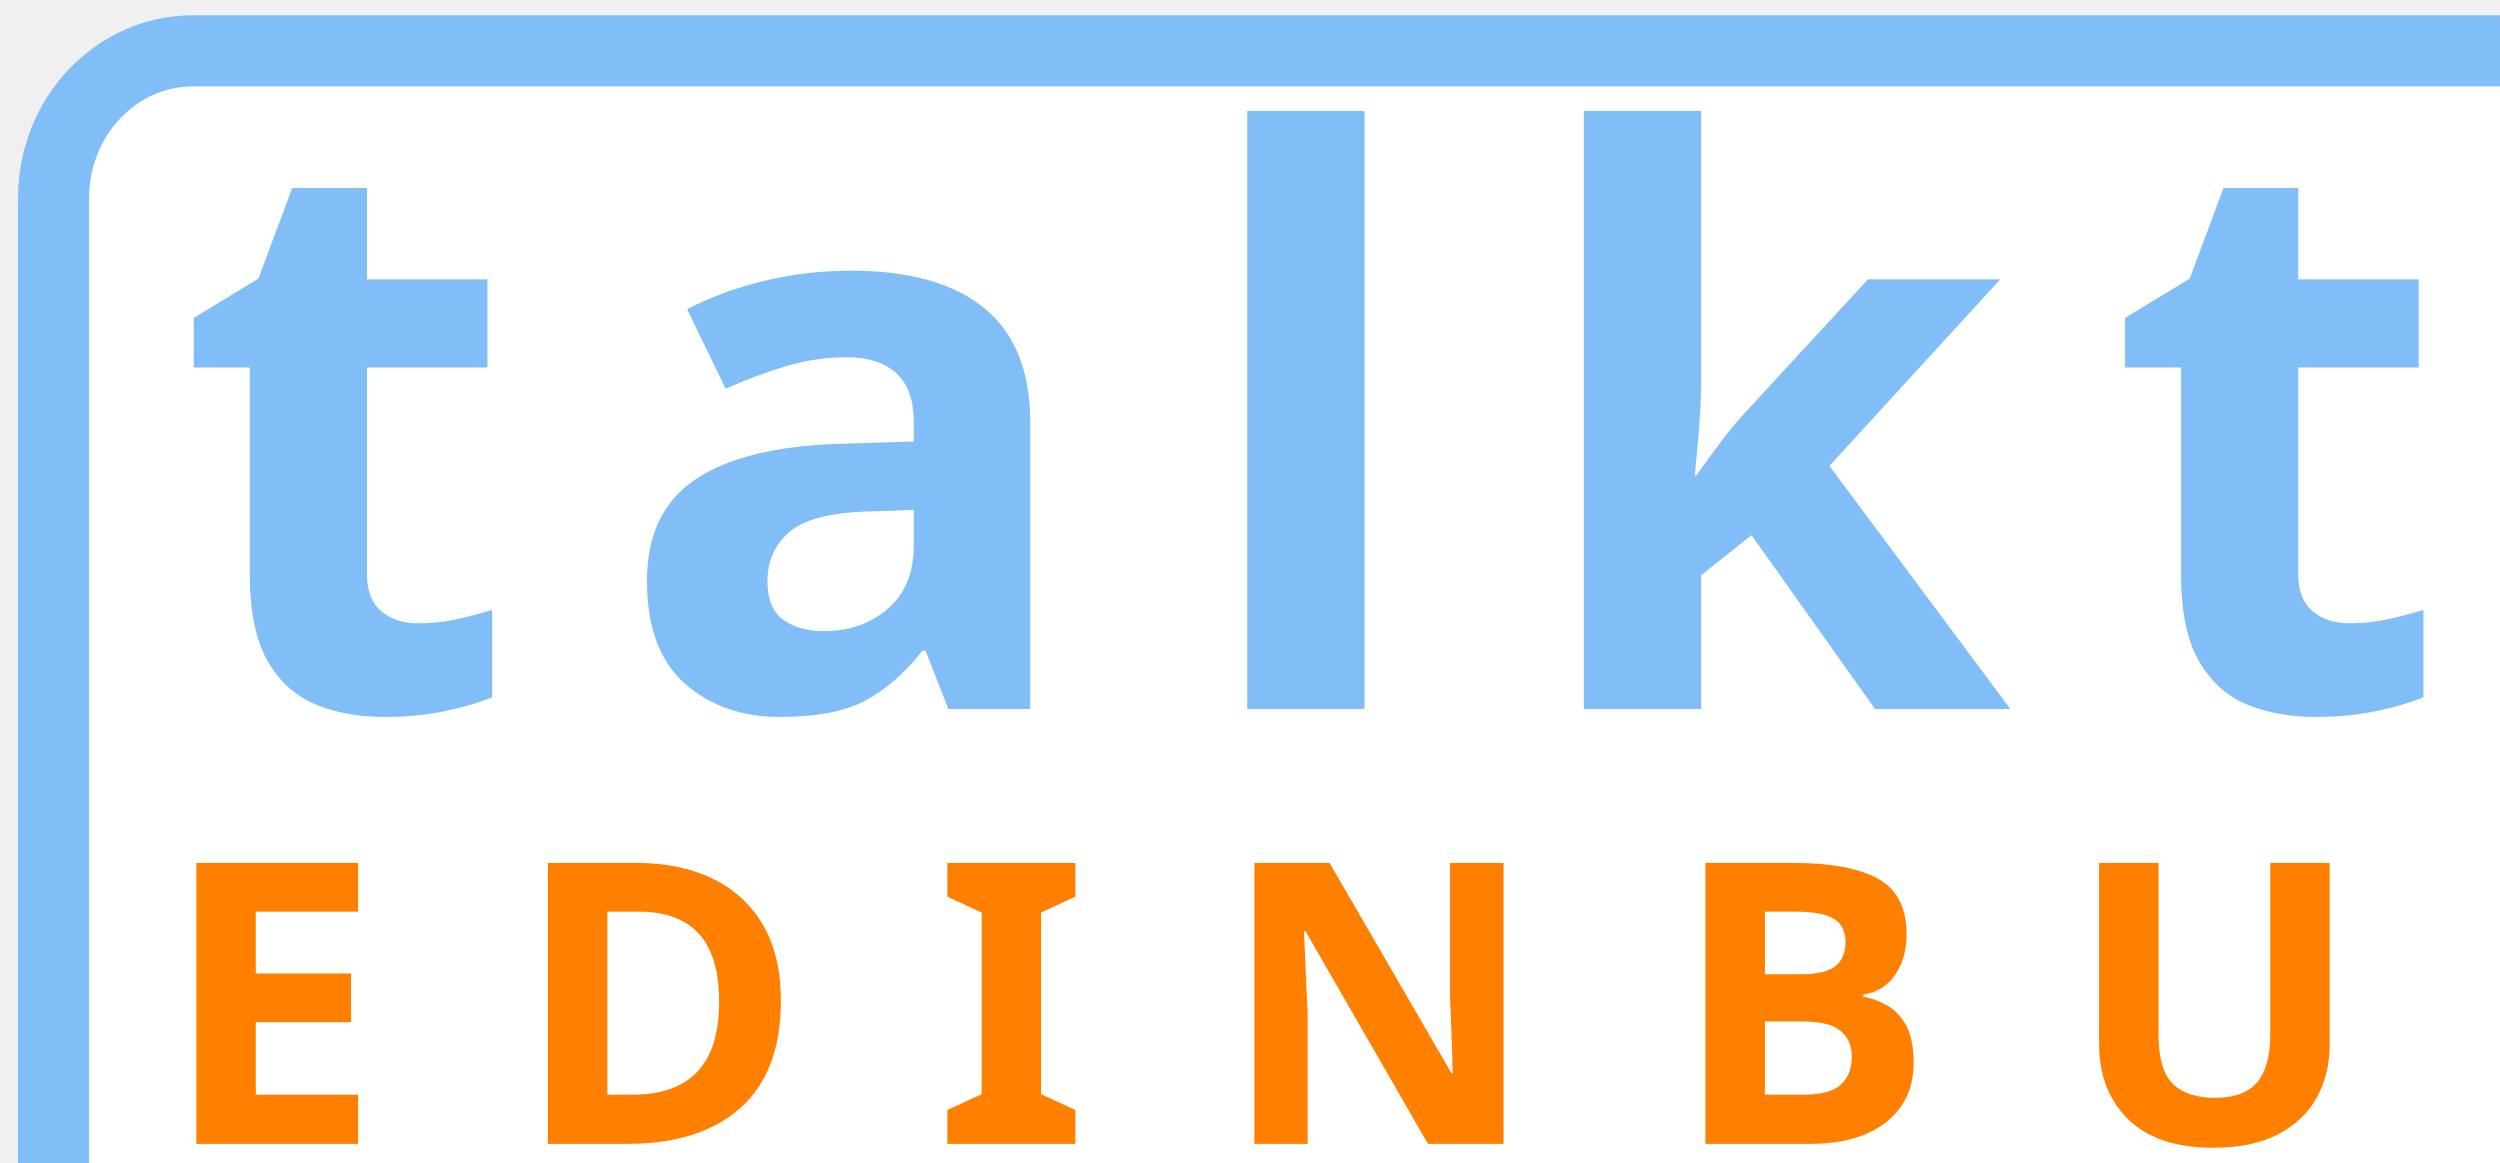
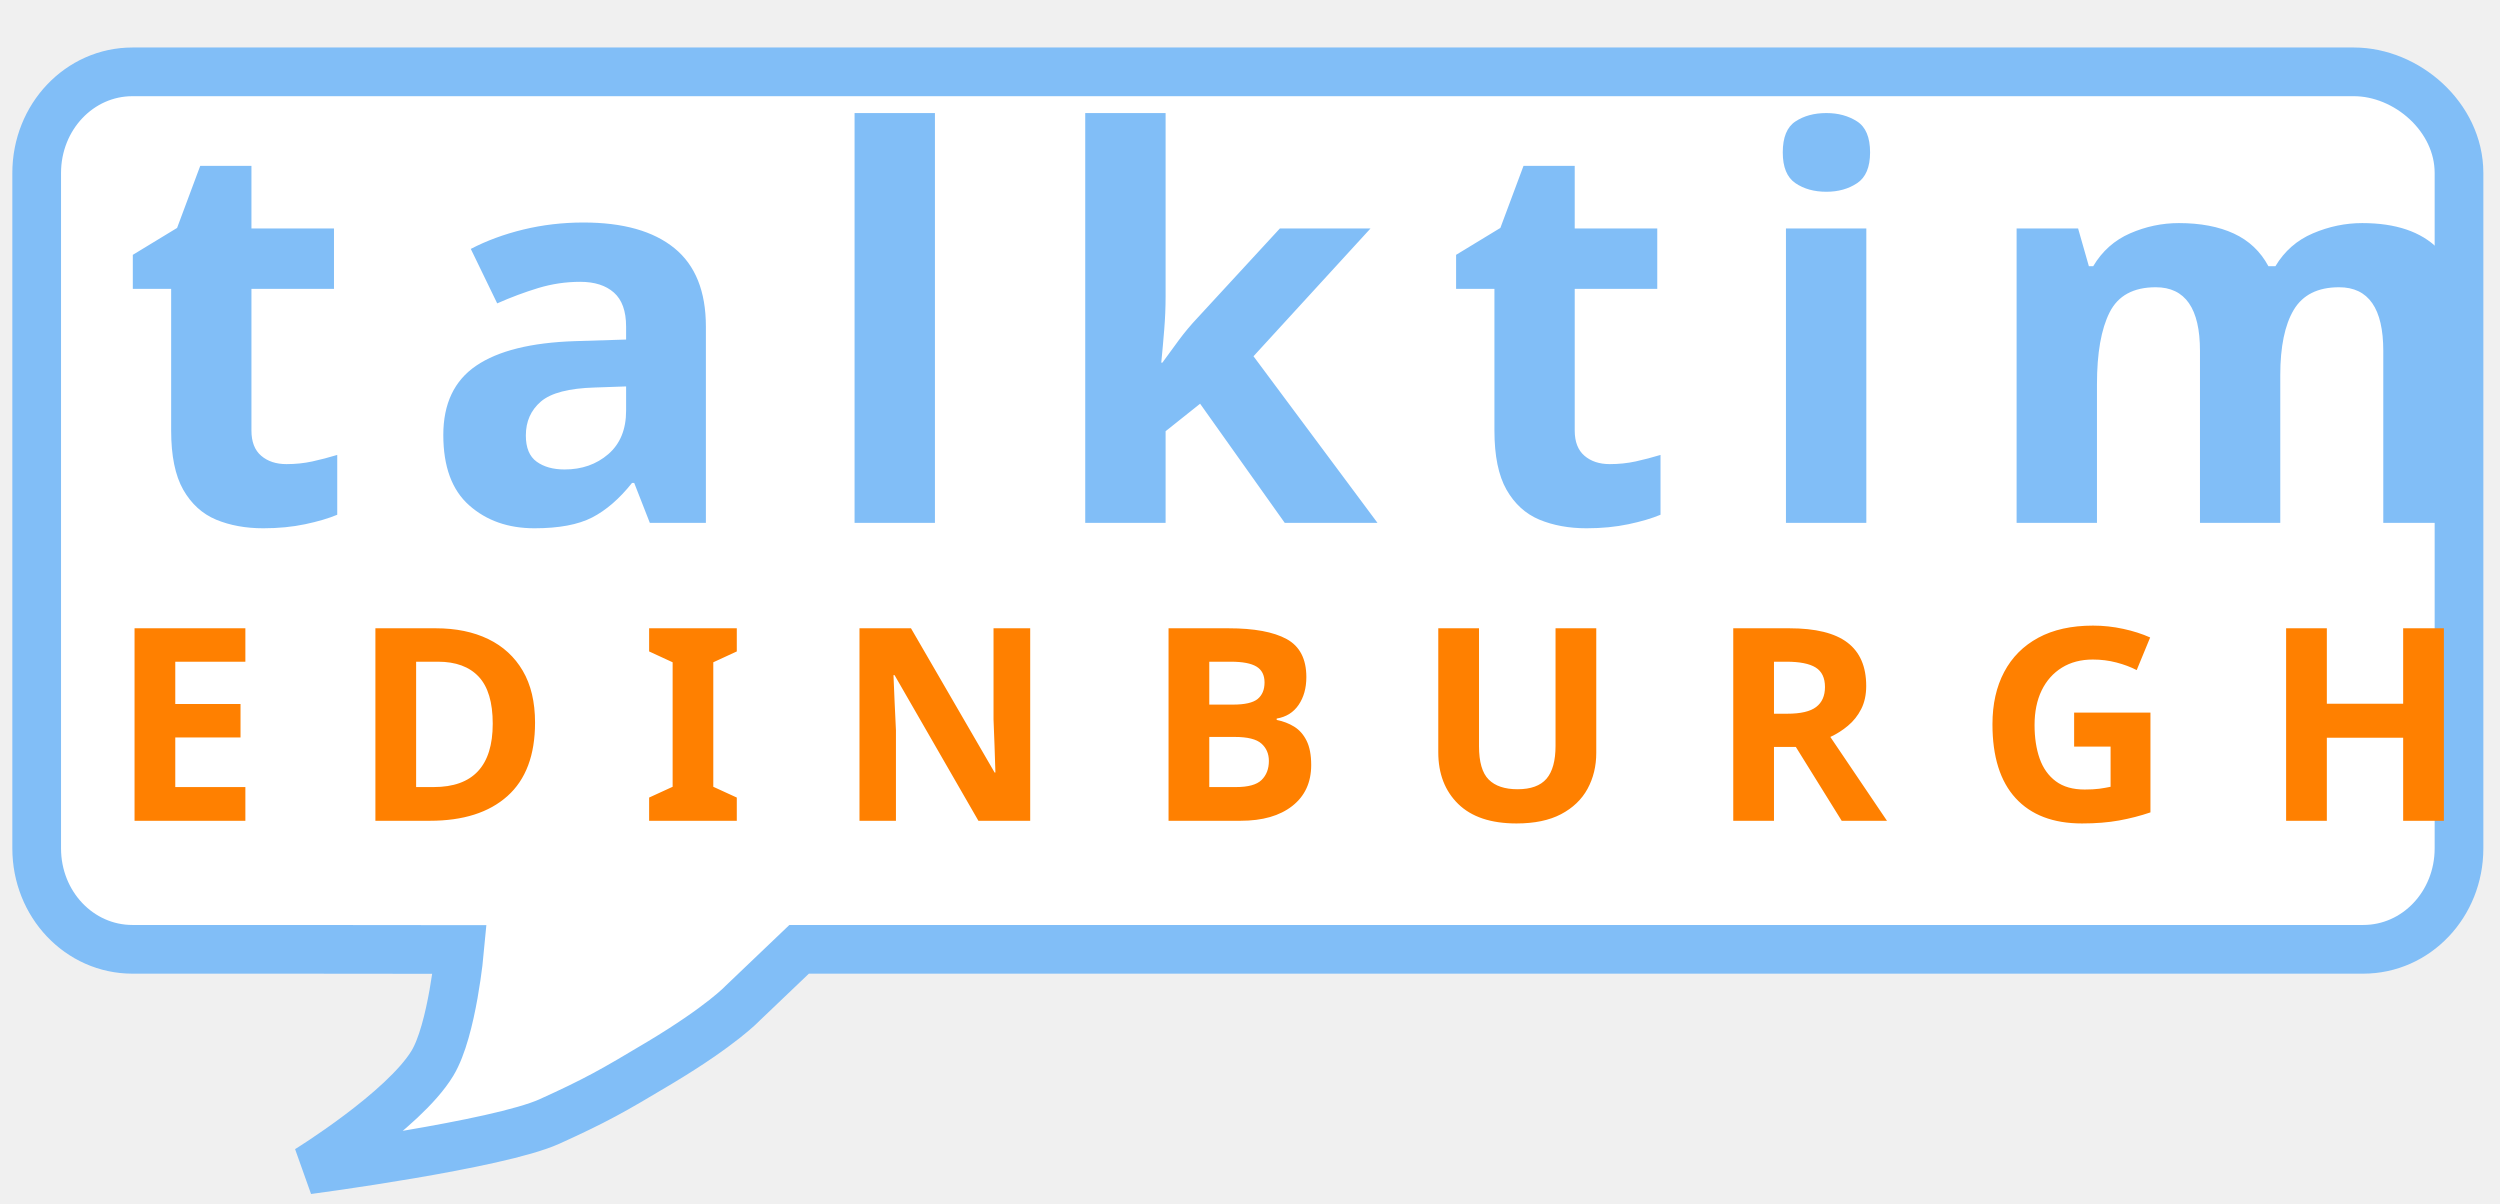
- <svg xmlns="http://www.w3.org/2000/svg" width="370" height="172" id="svg2" version="1.1">
+ <svg xmlns="http://www.w3.org/2000/svg" width="540" height="260" id="svg2" version="1.1">
  <defs id="defs4" />
-   <g id="layer1" transform="translate(0,-880.3605)">
-     <path style="fill:#ffffff;stroke:#81bef7;stroke-width:10.518;stroke-miterlimit:4;stroke-opacity:1;stroke-dasharray:none" d="m 28.613,887.879 c -11.466,0 -20.689,9.764 -20.689,21.852 l 0,145.874 c 0,12.087 9.223,21.809 20.689,21.809 l 34.243,0 36.441,0.035 c 0,0 -1.582,17.453 -5.895,24.575 -6.217,10.263 -26.903,23.026 -26.903,23.026 0,0 41.106,-5.427 52.175,-10.445 9.995,-4.532 13.661,-6.609 23.827,-12.697 13.408,-8.03 17.869,-12.814 17.869,-12.814 l 12.241,-11.681 337.845,0 c 11.466,0 20.689,-9.722 20.689,-21.809 l 0,-145.874 c 0,-12.087 -11.271,-21.852 -22.737,-21.852 z" id="rect3767" />
-     <text xml:space="preserve" style="font-size:116.475px;font-style:normal;font-weight:normal;line-height:125%;letter-spacing:0px;word-spacing:0px;fill:#81bef7;fill-opacity:1;stroke:none;font-family:Sans" x="26.015" y="985.295" id="text3772">
-       <tspan id="tspan3774" x="26.015" y="985.295" style="font-size:116.475px;font-style:normal;font-variant:normal;font-weight:bold;font-stretch:normal;letter-spacing:14.297px;fill:#81bef7;fill-opacity:1;font-family:Sawasdee;-inkscape-font-specification:Sawasdee Bold">talktime</tspan>
+   <g id="layer1" transform="translate(0,-792.3605)">
+     <path style="fill:#ffffff;stroke:#81bef7;stroke-width:10.518;stroke-miterlimit:4;stroke-opacity:1;stroke-dasharray:none" d="m 28.613,807.879 c -11.466,0 -20.689,9.764 -20.689,21.852 l 0,145.874 c 0,12.087 9.223,21.809 20.689,21.809 l 34.243,0 36.441,0.035 c 0,0 -1.582,17.453 -5.895,24.575 -6.217,10.263 -26.903,23.026 -26.903,23.026 0,0 41.106,-5.427 52.175,-10.445 9.995,-4.532 13.661,-6.609 23.827,-12.697 13.408,-8.03 17.869,-12.814 17.869,-12.814 l 12.241,-11.681 337.845,0 c 11.466,0 20.689,-9.722 20.689,-21.809 l 0,-145.874 c 0,-12.087 -11.271,-21.852 -22.737,-21.852 z" id="rect3767" />
+     <text xml:space="preserve" style="font-size:116.475px;font-style:normal;font-weight:normal;line-height:125%;letter-spacing:0px;word-spacing:0px;fill:#81bef7;fill-opacity:1;stroke:none;font-family:Sans" x="26.015" y="905.295" id="text3772">
+       <tspan id="tspan3774" x="26.015" y="905.295" style="font-size:116.475px;font-style:normal;font-variant:normal;font-weight:bold;font-stretch:normal;letter-spacing:14.297px;fill:#81bef7;fill-opacity:1;font-family:Sawasdee;-inkscape-font-specification:Sawasdee Bold">talktime</tspan>
    </text>
-     <text xml:space="preserve" style="font-size:58.237px;font-style:normal;font-weight:normal;line-height:125%;letter-spacing:19.408px;word-spacing:0px;fill:#ff8000;fill-opacity:1;stroke:none;font-family:Sans" x="23.83" y="1049.65" id="text3776">
-       <tspan id="tspan3778" x="23.83" y="1049.65" style="font-size:58.237px;font-style:normal;font-variant:normal;font-weight:bold;font-stretch:normal;letter-spacing:19.408px;fill:#ff8000;fill-opacity:1;font-family:Sawasdee;-inkscape-font-specification:Sawasdee Bold">EDINBURGH</tspan>
+     <text xml:space="preserve" style="font-size:58.237px;font-style:normal;font-weight:normal;line-height:125%;letter-spacing:19.408px;word-spacing:0px;fill:#ff8000;fill-opacity:1;stroke:none;font-family:Sans" x="23.83" y="969.65" id="text3776">
+       <tspan id="tspan3778" x="23.83" y="969.65" style="font-size:58.237px;font-style:normal;font-variant:normal;font-weight:bold;font-stretch:normal;letter-spacing:19.408px;fill:#ff8000;fill-opacity:1;font-family:Sawasdee;-inkscape-font-specification:Sawasdee Bold">EDINBURGH</tspan>
    </text>
  </g>
</svg>
